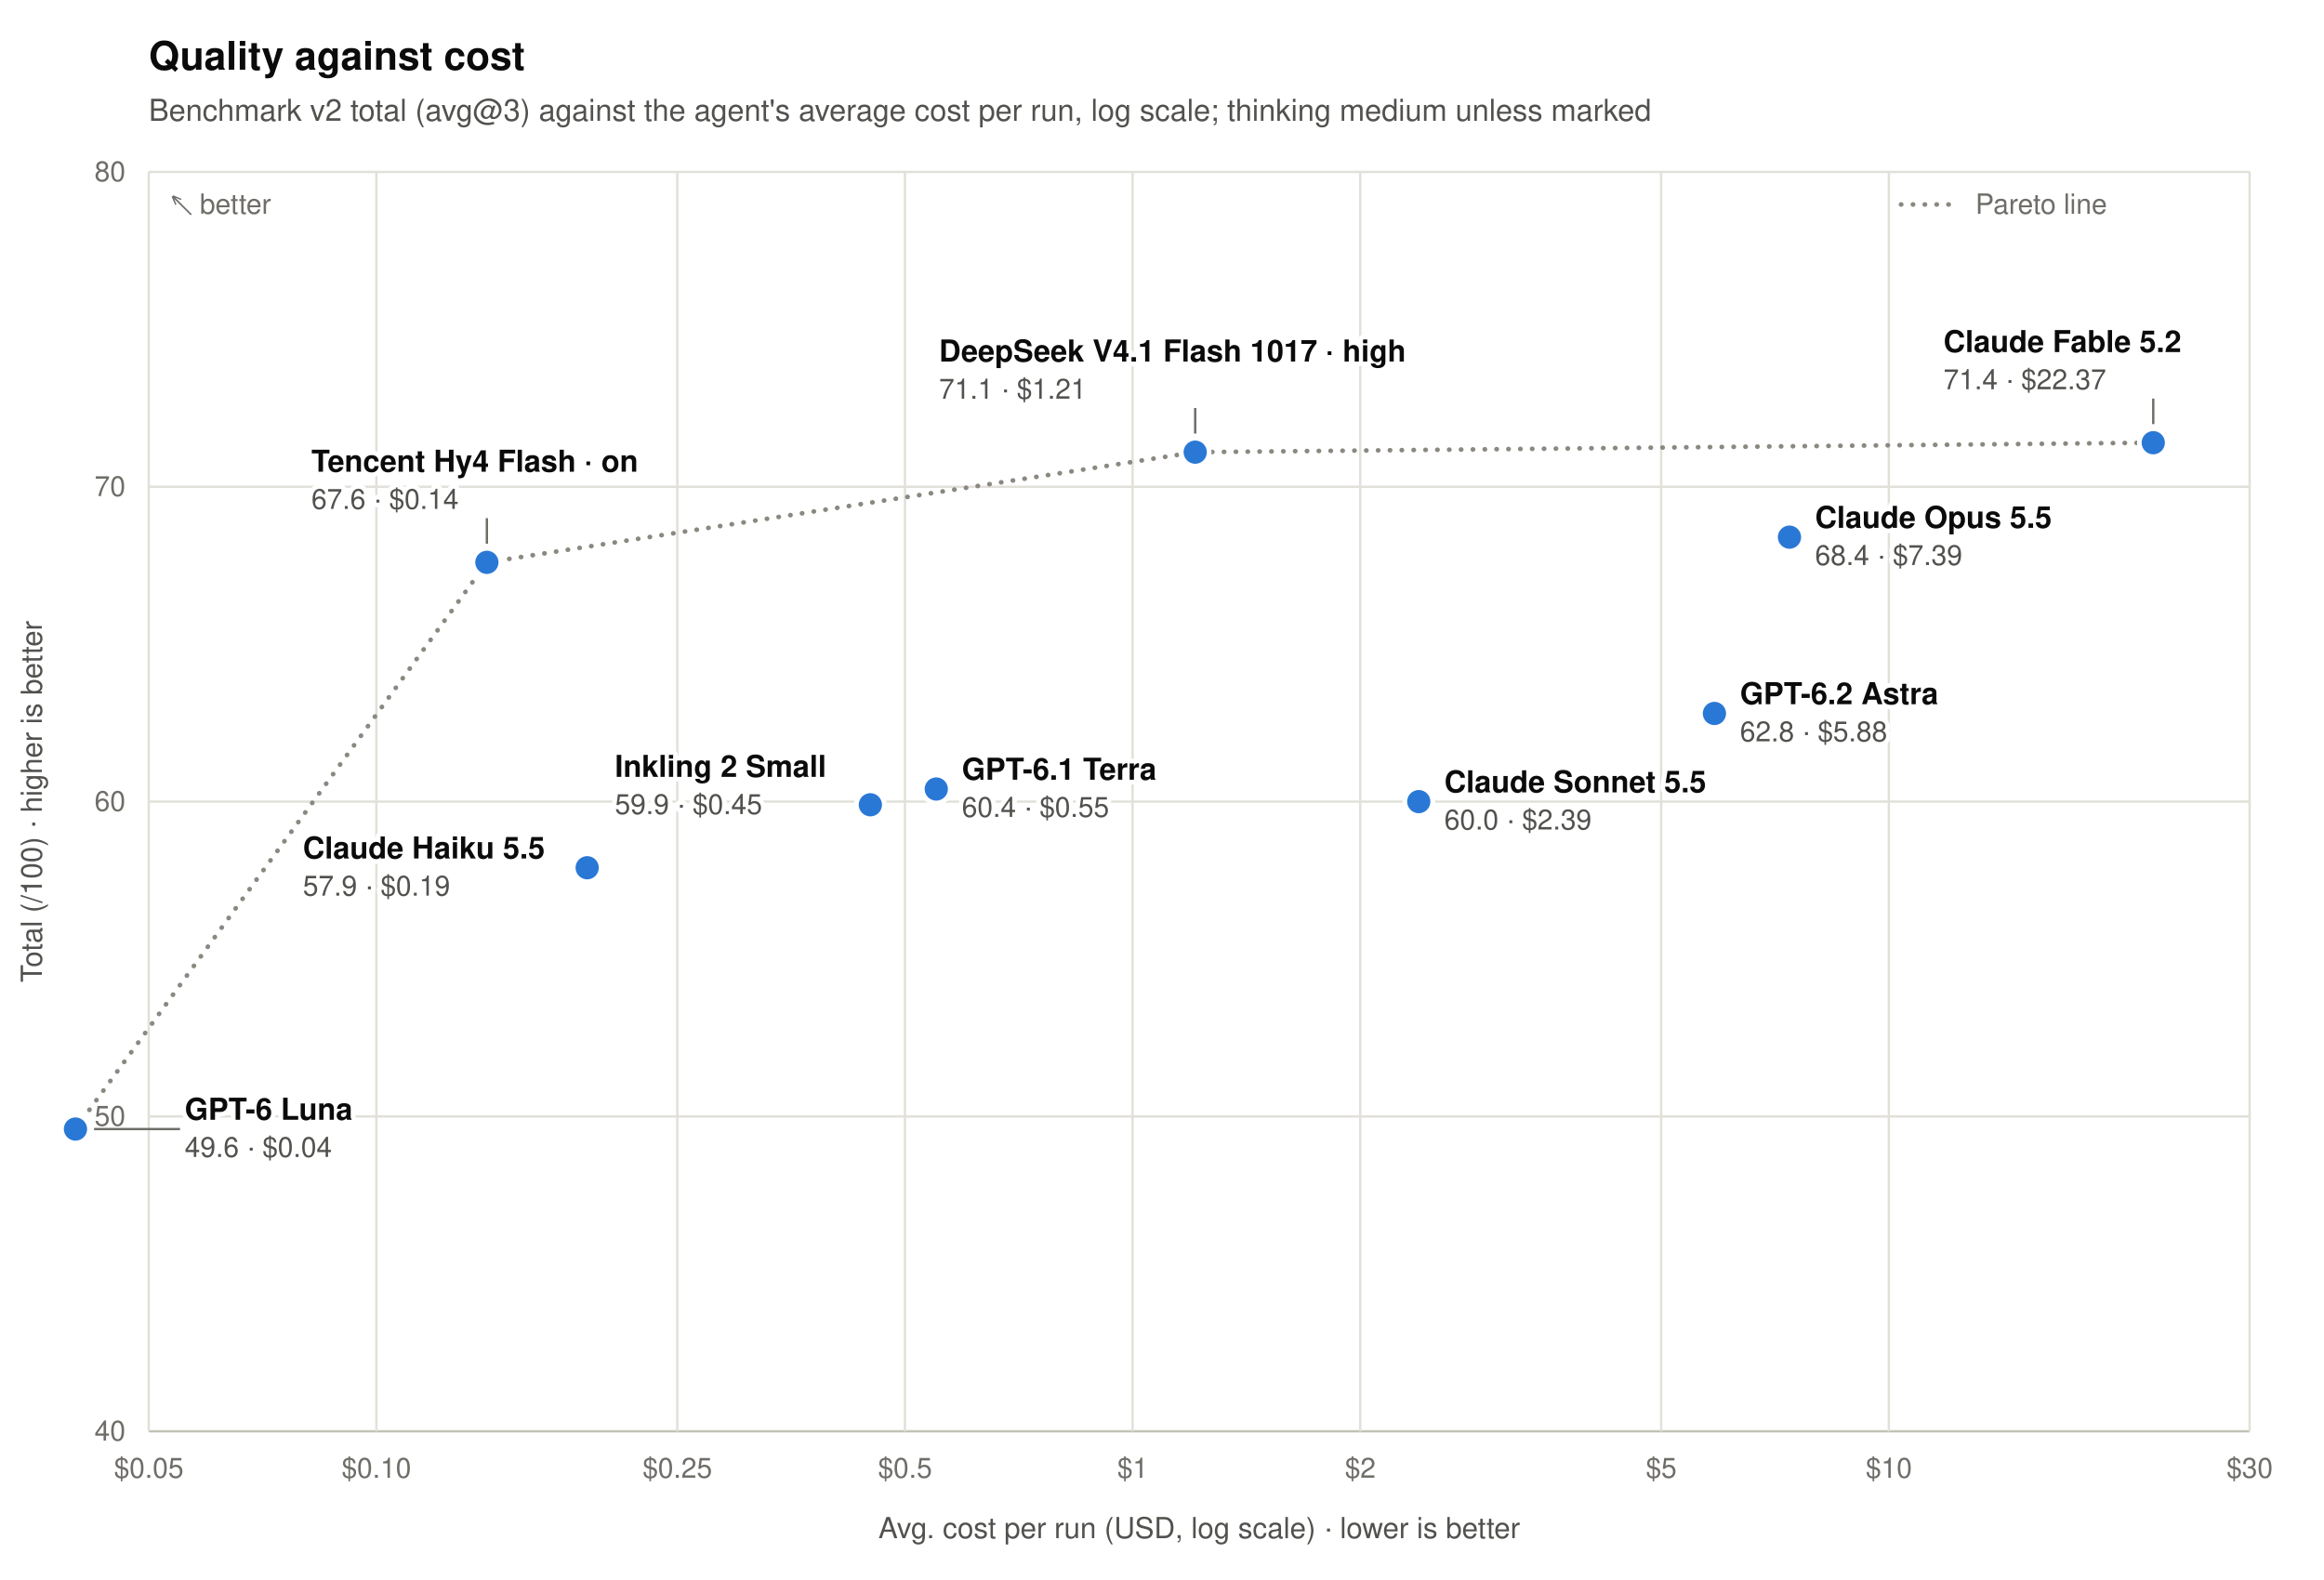
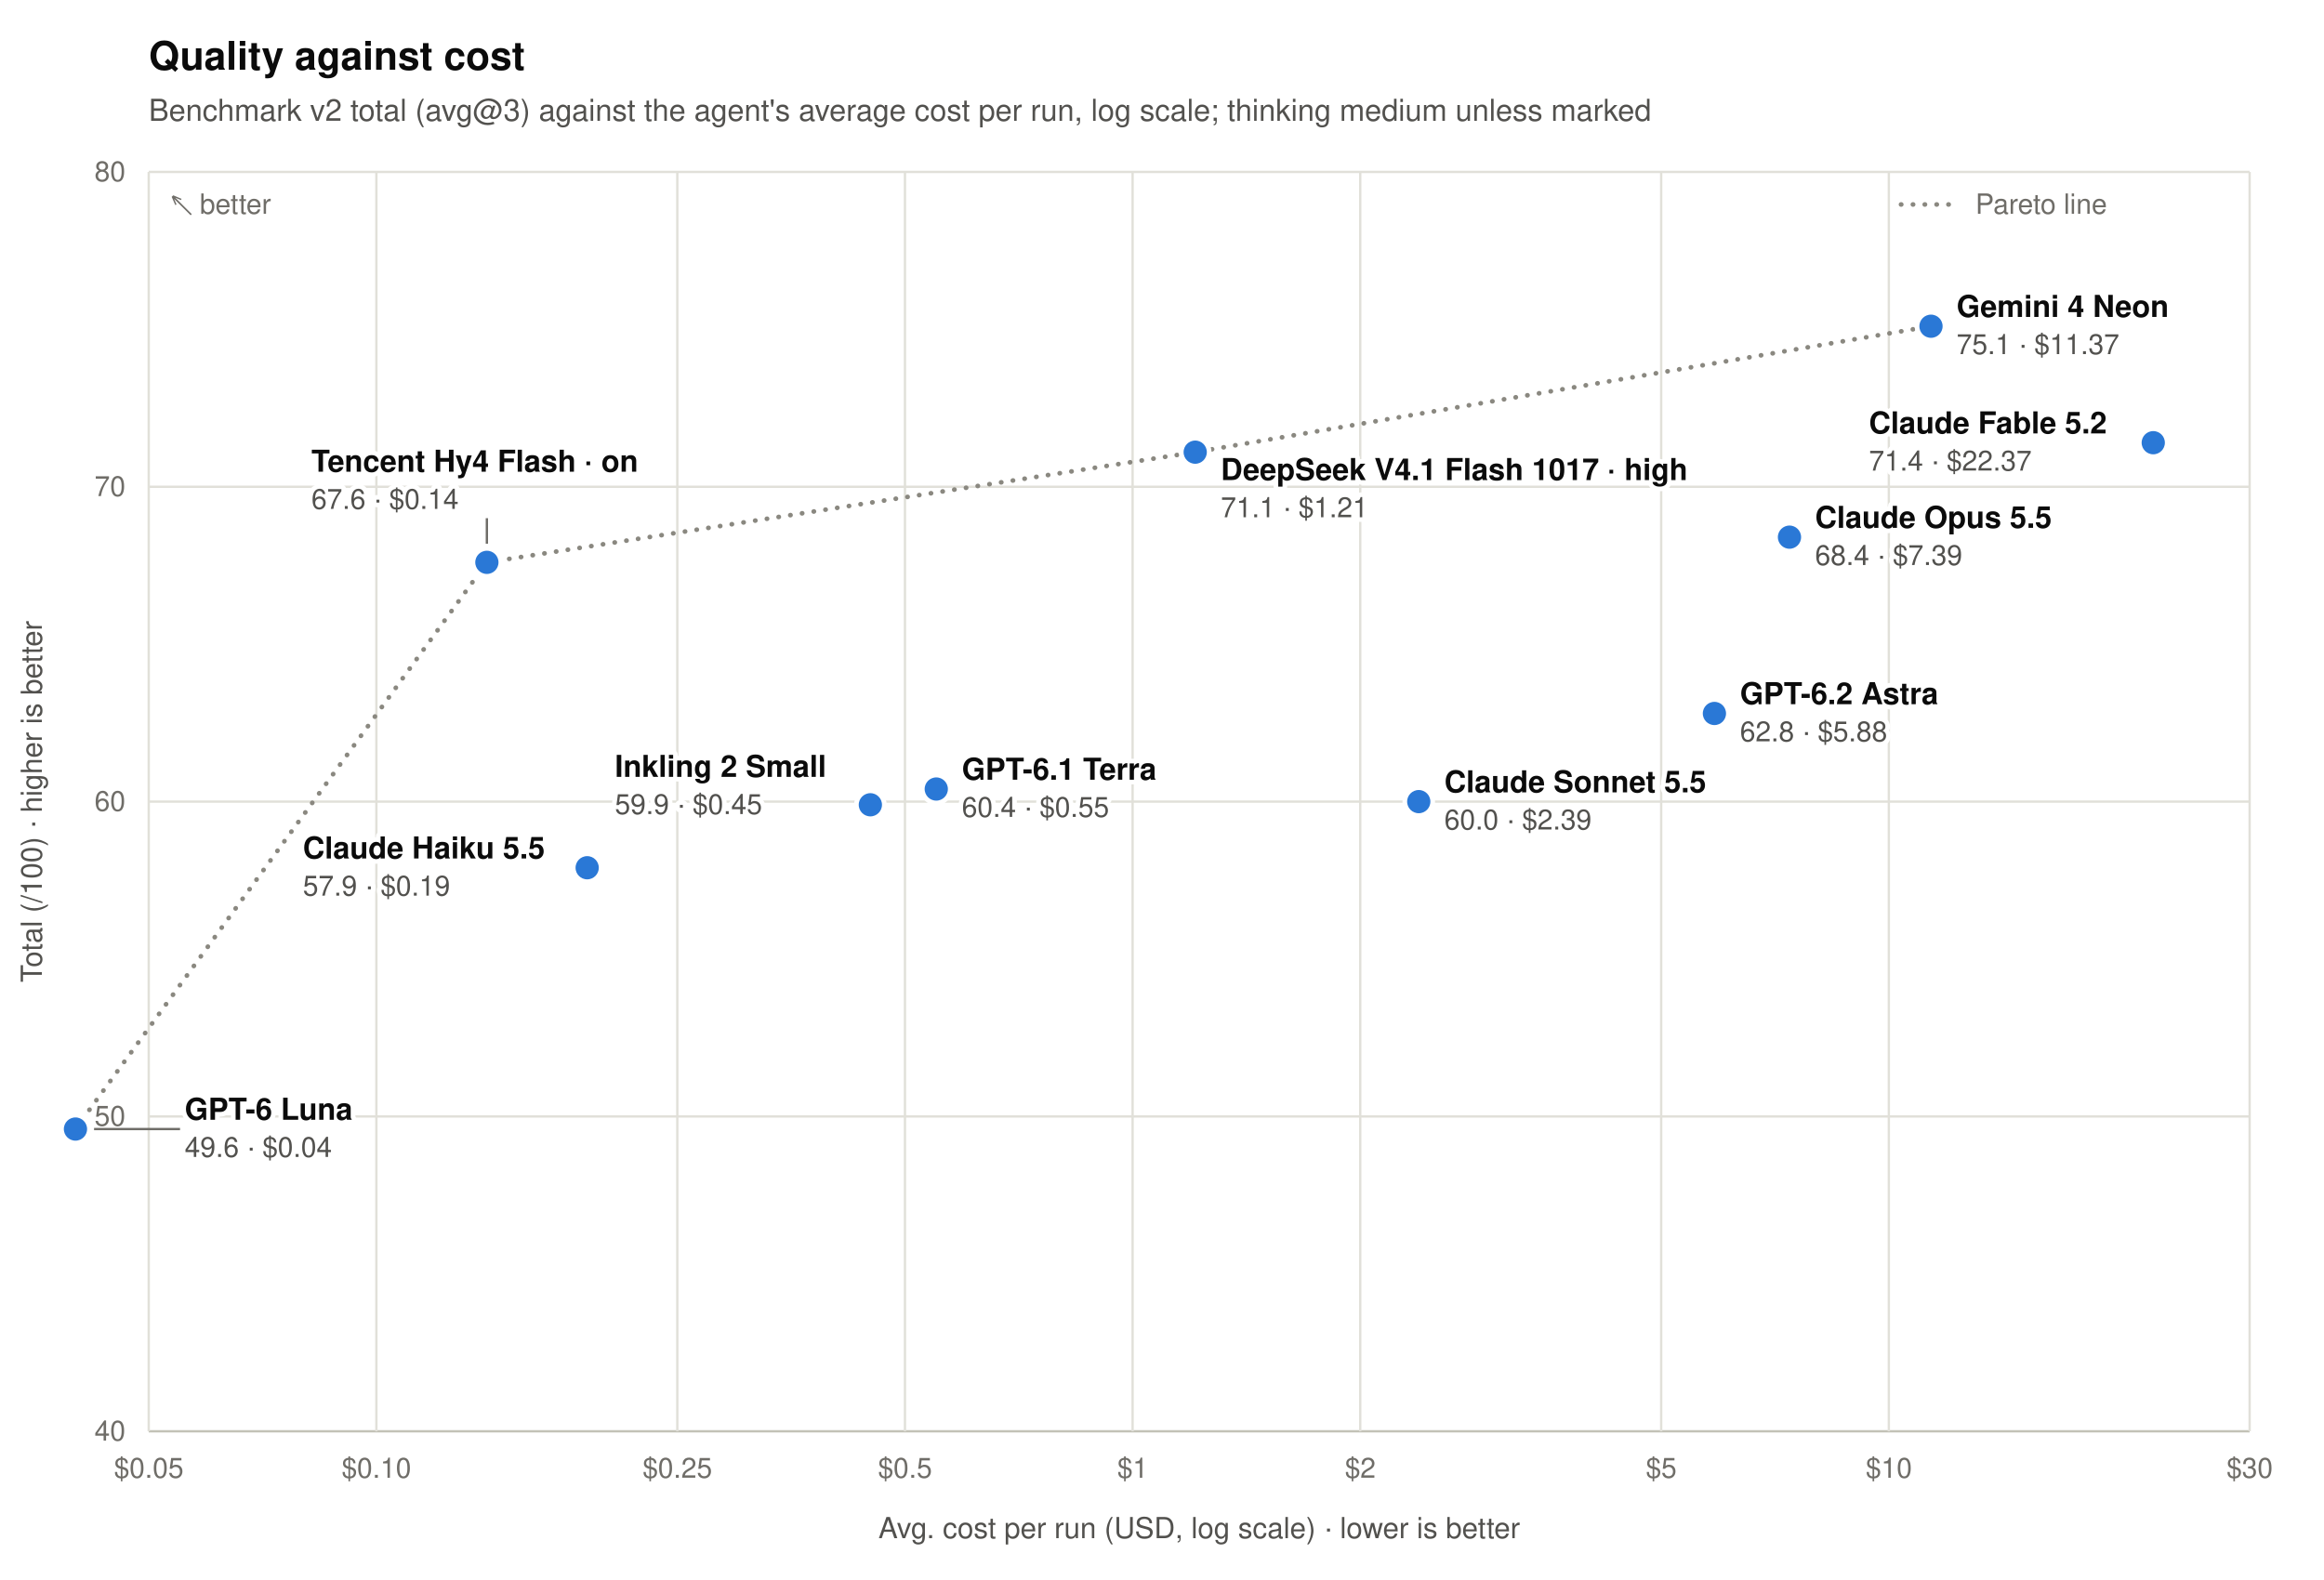
<svg xmlns="http://www.w3.org/2000/svg" width="1000" height="680" viewBox="0 0 1000 680" role="img" aria-labelledby="t d">
  <rect width="1000" height="680" fill="#ffffff" />
  <g font-family="system-ui, -apple-system, 'Segoe UI', Helvetica, Arial, sans-serif">
    <text x="64" y="30" font-size="17" font-weight="600" fill="#0b0b0b">Quality against cost</text>
    <text x="64" y="52" font-size="13" fill="#52514e">Benchmark v2 total (avg@3) against the agent's average cost per run, log scale; thinking medium unless marked</text>
    <line x1="64" x2="968" y1="616" y2="616" stroke="#c3c2b7" stroke-width="1" />
    <text x="54" y="620" font-size="12" text-anchor="end" fill="#6f6d68" style="font-variant-numeric: tabular-nums">40</text>
    <line x1="64" x2="968" y1="480.5" y2="480.5" stroke="#e1e0d9" stroke-width="1" />
    <text x="54" y="484.5" font-size="12" text-anchor="end" fill="#6f6d68" style="font-variant-numeric: tabular-nums">50</text>
    <line x1="64" x2="968" y1="345" y2="345" stroke="#e1e0d9" stroke-width="1" />
    <text x="54" y="349" font-size="12" text-anchor="end" fill="#6f6d68" style="font-variant-numeric: tabular-nums">60</text>
    <line x1="64" x2="968" y1="209.5" y2="209.5" stroke="#e1e0d9" stroke-width="1" />
    <text x="54" y="213.5" font-size="12" text-anchor="end" fill="#6f6d68" style="font-variant-numeric: tabular-nums">70</text>
    <line x1="64" x2="968" y1="74" y2="74" stroke="#e1e0d9" stroke-width="1" />
    <text x="54" y="78" font-size="12" text-anchor="end" fill="#6f6d68" style="font-variant-numeric: tabular-nums">80</text>
    <line x1="64" x2="64" y1="74" y2="616" stroke="#e1e0d9" stroke-width="1" />
    <text x="64" y="636" font-size="12" text-anchor="middle" fill="#6f6d68" style="font-variant-numeric: tabular-nums">$0.05</text>
    <line x1="161.95" x2="161.95" y1="74" y2="616" stroke="#e1e0d9" stroke-width="1" />
    <text x="161.95" y="636" font-size="12" text-anchor="middle" fill="#6f6d68" style="font-variant-numeric: tabular-nums">$0.10</text>
    <line x1="291.44" x2="291.44" y1="74" y2="616" stroke="#e1e0d9" stroke-width="1" />
    <text x="291.44" y="636" font-size="12" text-anchor="middle" fill="#6f6d68" style="font-variant-numeric: tabular-nums">$0.25</text>
    <line x1="389.4" x2="389.4" y1="74" y2="616" stroke="#e1e0d9" stroke-width="1" />
    <text x="389.4" y="636" font-size="12" text-anchor="middle" fill="#6f6d68" style="font-variant-numeric: tabular-nums">$0.5</text>
    <line x1="487.35" x2="487.35" y1="74" y2="616" stroke="#e1e0d9" stroke-width="1" />
    <text x="487.35" y="636" font-size="12" text-anchor="middle" fill="#6f6d68" style="font-variant-numeric: tabular-nums">$1</text>
    <line x1="585.3" x2="585.3" y1="74" y2="616" stroke="#e1e0d9" stroke-width="1" />
    <text x="585.3" y="636" font-size="12" text-anchor="middle" fill="#6f6d68" style="font-variant-numeric: tabular-nums">$2</text>
    <line x1="714.79" x2="714.79" y1="74" y2="616" stroke="#e1e0d9" stroke-width="1" />
    <text x="714.79" y="636" font-size="12" text-anchor="middle" fill="#6f6d68" style="font-variant-numeric: tabular-nums">$5</text>
    <line x1="812.75" x2="812.75" y1="74" y2="616" stroke="#e1e0d9" stroke-width="1" />
    <text x="812.75" y="636" font-size="12" text-anchor="middle" fill="#6f6d68" style="font-variant-numeric: tabular-nums">$10</text>
    <line x1="968" x2="968" y1="74" y2="616" stroke="#e1e0d9" stroke-width="1" />
    <text x="968" y="636" font-size="12" text-anchor="middle" fill="#6f6d68" style="font-variant-numeric: tabular-nums">$30</text>
    <text x="516" y="662" font-size="12.5" text-anchor="middle" fill="#52514e">Avg. cost per run (USD, log scale) · lower is better</text>
    <text transform="translate(18 345) rotate(-90)" font-size="12.5" text-anchor="middle" fill="#52514e">Total (/100) · higher is better</text>
    <text x="74" y="92" font-size="12" fill="#6f6d68">↖ better</text>
-     <polyline points="32.47,485.92 209.5,242.02 514.29,194.6 926.53,190.53" fill="none" stroke="#8a8880" stroke-width="2" stroke-dasharray="0.1 5" stroke-linecap="round" />
+     <polyline points="32.47,485.92 209.5,242.02 514.29,194.6 830.89,140.4" fill="none" stroke="#8a8880" stroke-width="2" stroke-dasharray="0.1 5" stroke-linecap="round" />
    <line x1="818" x2="842" y1="88" y2="88" stroke="#8a8880" stroke-width="2" stroke-dasharray="0.1 5" stroke-linecap="round" />
    <text x="850" y="92" font-size="12" fill="#6f6d68">Pareto line</text>
-     <line x1="926.53" y1="182.53" x2="926.53" y2="171.53" stroke="#6f6d68" stroke-width="1" />
-     <line x1="514.29" y1="186.6" x2="514.29" y2="175.6" stroke="#6f6d68" stroke-width="1" />
    <line x1="209.5" y1="234.02" x2="209.5" y2="223.02" stroke="#6f6d68" stroke-width="1" />
    <line x1="40.47" y1="485.92" x2="77.47" y2="485.92" stroke="#6f6d68" stroke-width="1" />
+     <circle cx="830.89" cy="140.4" r="6" fill="#2a78d6" stroke="#ffffff" stroke-width="2" />
    <circle cx="926.53" cy="190.53" r="6" fill="#2a78d6" stroke="#ffffff" stroke-width="2" />
    <circle cx="514.29" cy="194.6" r="6" fill="#2a78d6" stroke="#ffffff" stroke-width="2" />
    <circle cx="770" cy="231.18" r="6" fill="#2a78d6" stroke="#ffffff" stroke-width="2" />
    <circle cx="209.5" cy="242.02" r="6" fill="#2a78d6" stroke="#ffffff" stroke-width="2" />
    <circle cx="737.7" cy="307.06" r="6" fill="#2a78d6" stroke="#ffffff" stroke-width="2" />
    <circle cx="402.87" cy="339.58" r="6" fill="#2a78d6" stroke="#ffffff" stroke-width="2" />
    <circle cx="610.48" cy="345" r="6" fill="#2a78d6" stroke="#ffffff" stroke-width="2" />
    <circle cx="374.51" cy="346.36" r="6" fill="#2a78d6" stroke="#ffffff" stroke-width="2" />
    <circle cx="252.66" cy="373.46" r="6" fill="#2a78d6" stroke="#ffffff" stroke-width="2" />
    <circle cx="32.47" cy="485.92" r="6" fill="#2a78d6" stroke="#ffffff" stroke-width="2" />
-     <text x="836.25" y="151.53" font-size="13" font-weight="600" fill="#0b0b0b" stroke="#ffffff" stroke-width="4" stroke-linejoin="round" paint-order="stroke">Claude Fable 5.2</text>
-     <text x="836.25" y="167.53" font-size="12" fill="#52514e" stroke="#ffffff" stroke-width="4" stroke-linejoin="round" paint-order="stroke" style="font-variant-numeric: tabular-nums">71.4 · $22.37</text>
-     <text x="404.05" y="155.6" font-size="13" font-weight="600" fill="#0b0b0b" stroke="#ffffff" stroke-width="4" stroke-linejoin="round" paint-order="stroke">DeepSeek V4.1 Flash 1017 · high</text>
-     <text x="404.05" y="171.6" font-size="12" fill="#52514e" stroke="#ffffff" stroke-width="4" stroke-linejoin="round" paint-order="stroke" style="font-variant-numeric: tabular-nums">71.1 · $1.21</text>
+     <text x="841.89" y="136.4" font-size="13" font-weight="600" fill="#0b0b0b" stroke="#ffffff" stroke-width="4" stroke-linejoin="round" paint-order="stroke">Gemini 4 Neon</text>
+     <text x="841.89" y="152.4" font-size="12" fill="#52514e" stroke="#ffffff" stroke-width="4" stroke-linejoin="round" paint-order="stroke" style="font-variant-numeric: tabular-nums">75.1 · $11.37</text>
+     <text x="804.18" y="186.53" font-size="13" font-weight="600" fill="#0b0b0b" stroke="#ffffff" stroke-width="4" stroke-linejoin="round" paint-order="stroke">Claude Fable 5.2</text>
+     <text x="804.18" y="202.53" font-size="12" fill="#52514e" stroke="#ffffff" stroke-width="4" stroke-linejoin="round" paint-order="stroke" style="font-variant-numeric: tabular-nums">71.4 · $22.37</text>
+     <text x="525.29" y="206.6" font-size="13" font-weight="600" fill="#0b0b0b" stroke="#ffffff" stroke-width="4" stroke-linejoin="round" paint-order="stroke">DeepSeek V4.1 Flash 1017 · high</text>
+     <text x="525.29" y="222.6" font-size="12" fill="#52514e" stroke="#ffffff" stroke-width="4" stroke-linejoin="round" paint-order="stroke" style="font-variant-numeric: tabular-nums">71.1 · $1.21</text>
    <text x="781" y="227.18" font-size="13" font-weight="600" fill="#0b0b0b" stroke="#ffffff" stroke-width="4" stroke-linejoin="round" paint-order="stroke">Claude Opus 5.5</text>
    <text x="781" y="243.18" font-size="12" fill="#52514e" stroke="#ffffff" stroke-width="4" stroke-linejoin="round" paint-order="stroke" style="font-variant-numeric: tabular-nums">68.4 · $7.39</text>
    <text x="133.99" y="203.02" font-size="13" font-weight="600" fill="#0b0b0b" stroke="#ffffff" stroke-width="4" stroke-linejoin="round" paint-order="stroke">Tencent Hy4 Flash · on</text>
    <text x="133.99" y="219.02" font-size="12" fill="#52514e" stroke="#ffffff" stroke-width="4" stroke-linejoin="round" paint-order="stroke" style="font-variant-numeric: tabular-nums">67.6 · $0.14</text>
    <text x="748.7" y="303.06" font-size="13" font-weight="600" fill="#0b0b0b" stroke="#ffffff" stroke-width="4" stroke-linejoin="round" paint-order="stroke">GPT-6.2 Astra</text>
    <text x="748.7" y="319.06" font-size="12" fill="#52514e" stroke="#ffffff" stroke-width="4" stroke-linejoin="round" paint-order="stroke" style="font-variant-numeric: tabular-nums">62.8 · $5.88</text>
    <text x="413.87" y="335.58" font-size="13" font-weight="600" fill="#0b0b0b" stroke="#ffffff" stroke-width="4" stroke-linejoin="round" paint-order="stroke">GPT-6.1 Terra</text>
    <text x="413.87" y="351.58" font-size="12" fill="#52514e" stroke="#ffffff" stroke-width="4" stroke-linejoin="round" paint-order="stroke" style="font-variant-numeric: tabular-nums">60.4 · $0.55</text>
    <text x="621.48" y="341" font-size="13" font-weight="600" fill="#0b0b0b" stroke="#ffffff" stroke-width="4" stroke-linejoin="round" paint-order="stroke">Claude Sonnet 5.5</text>
    <text x="621.48" y="357" font-size="12" fill="#52514e" stroke="#ffffff" stroke-width="4" stroke-linejoin="round" paint-order="stroke" style="font-variant-numeric: tabular-nums">60.0 · $2.39</text>
    <text x="264.57" y="334.36" font-size="13" font-weight="600" fill="#0b0b0b" stroke="#ffffff" stroke-width="4" stroke-linejoin="round" paint-order="stroke">Inkling 2 Small</text>
    <text x="264.57" y="350.36" font-size="12" fill="#52514e" stroke="#ffffff" stroke-width="4" stroke-linejoin="round" paint-order="stroke" style="font-variant-numeric: tabular-nums">59.9 · $0.45</text>
    <text x="130.32" y="369.46" font-size="13" font-weight="600" fill="#0b0b0b" stroke="#ffffff" stroke-width="4" stroke-linejoin="round" paint-order="stroke">Claude Haiku 5.5</text>
    <text x="130.32" y="385.46" font-size="12" fill="#52514e" stroke="#ffffff" stroke-width="4" stroke-linejoin="round" paint-order="stroke" style="font-variant-numeric: tabular-nums">57.9 · $0.19</text>
    <text x="79.47" y="481.92" font-size="13" font-weight="600" fill="#0b0b0b" stroke="#ffffff" stroke-width="4" stroke-linejoin="round" paint-order="stroke">GPT-6 Luna</text>
    <text x="79.47" y="497.92" font-size="12" fill="#52514e" stroke="#ffffff" stroke-width="4" stroke-linejoin="round" paint-order="stroke" style="font-variant-numeric: tabular-nums">49.6 · $0.04</text>
  </g>
</svg>
